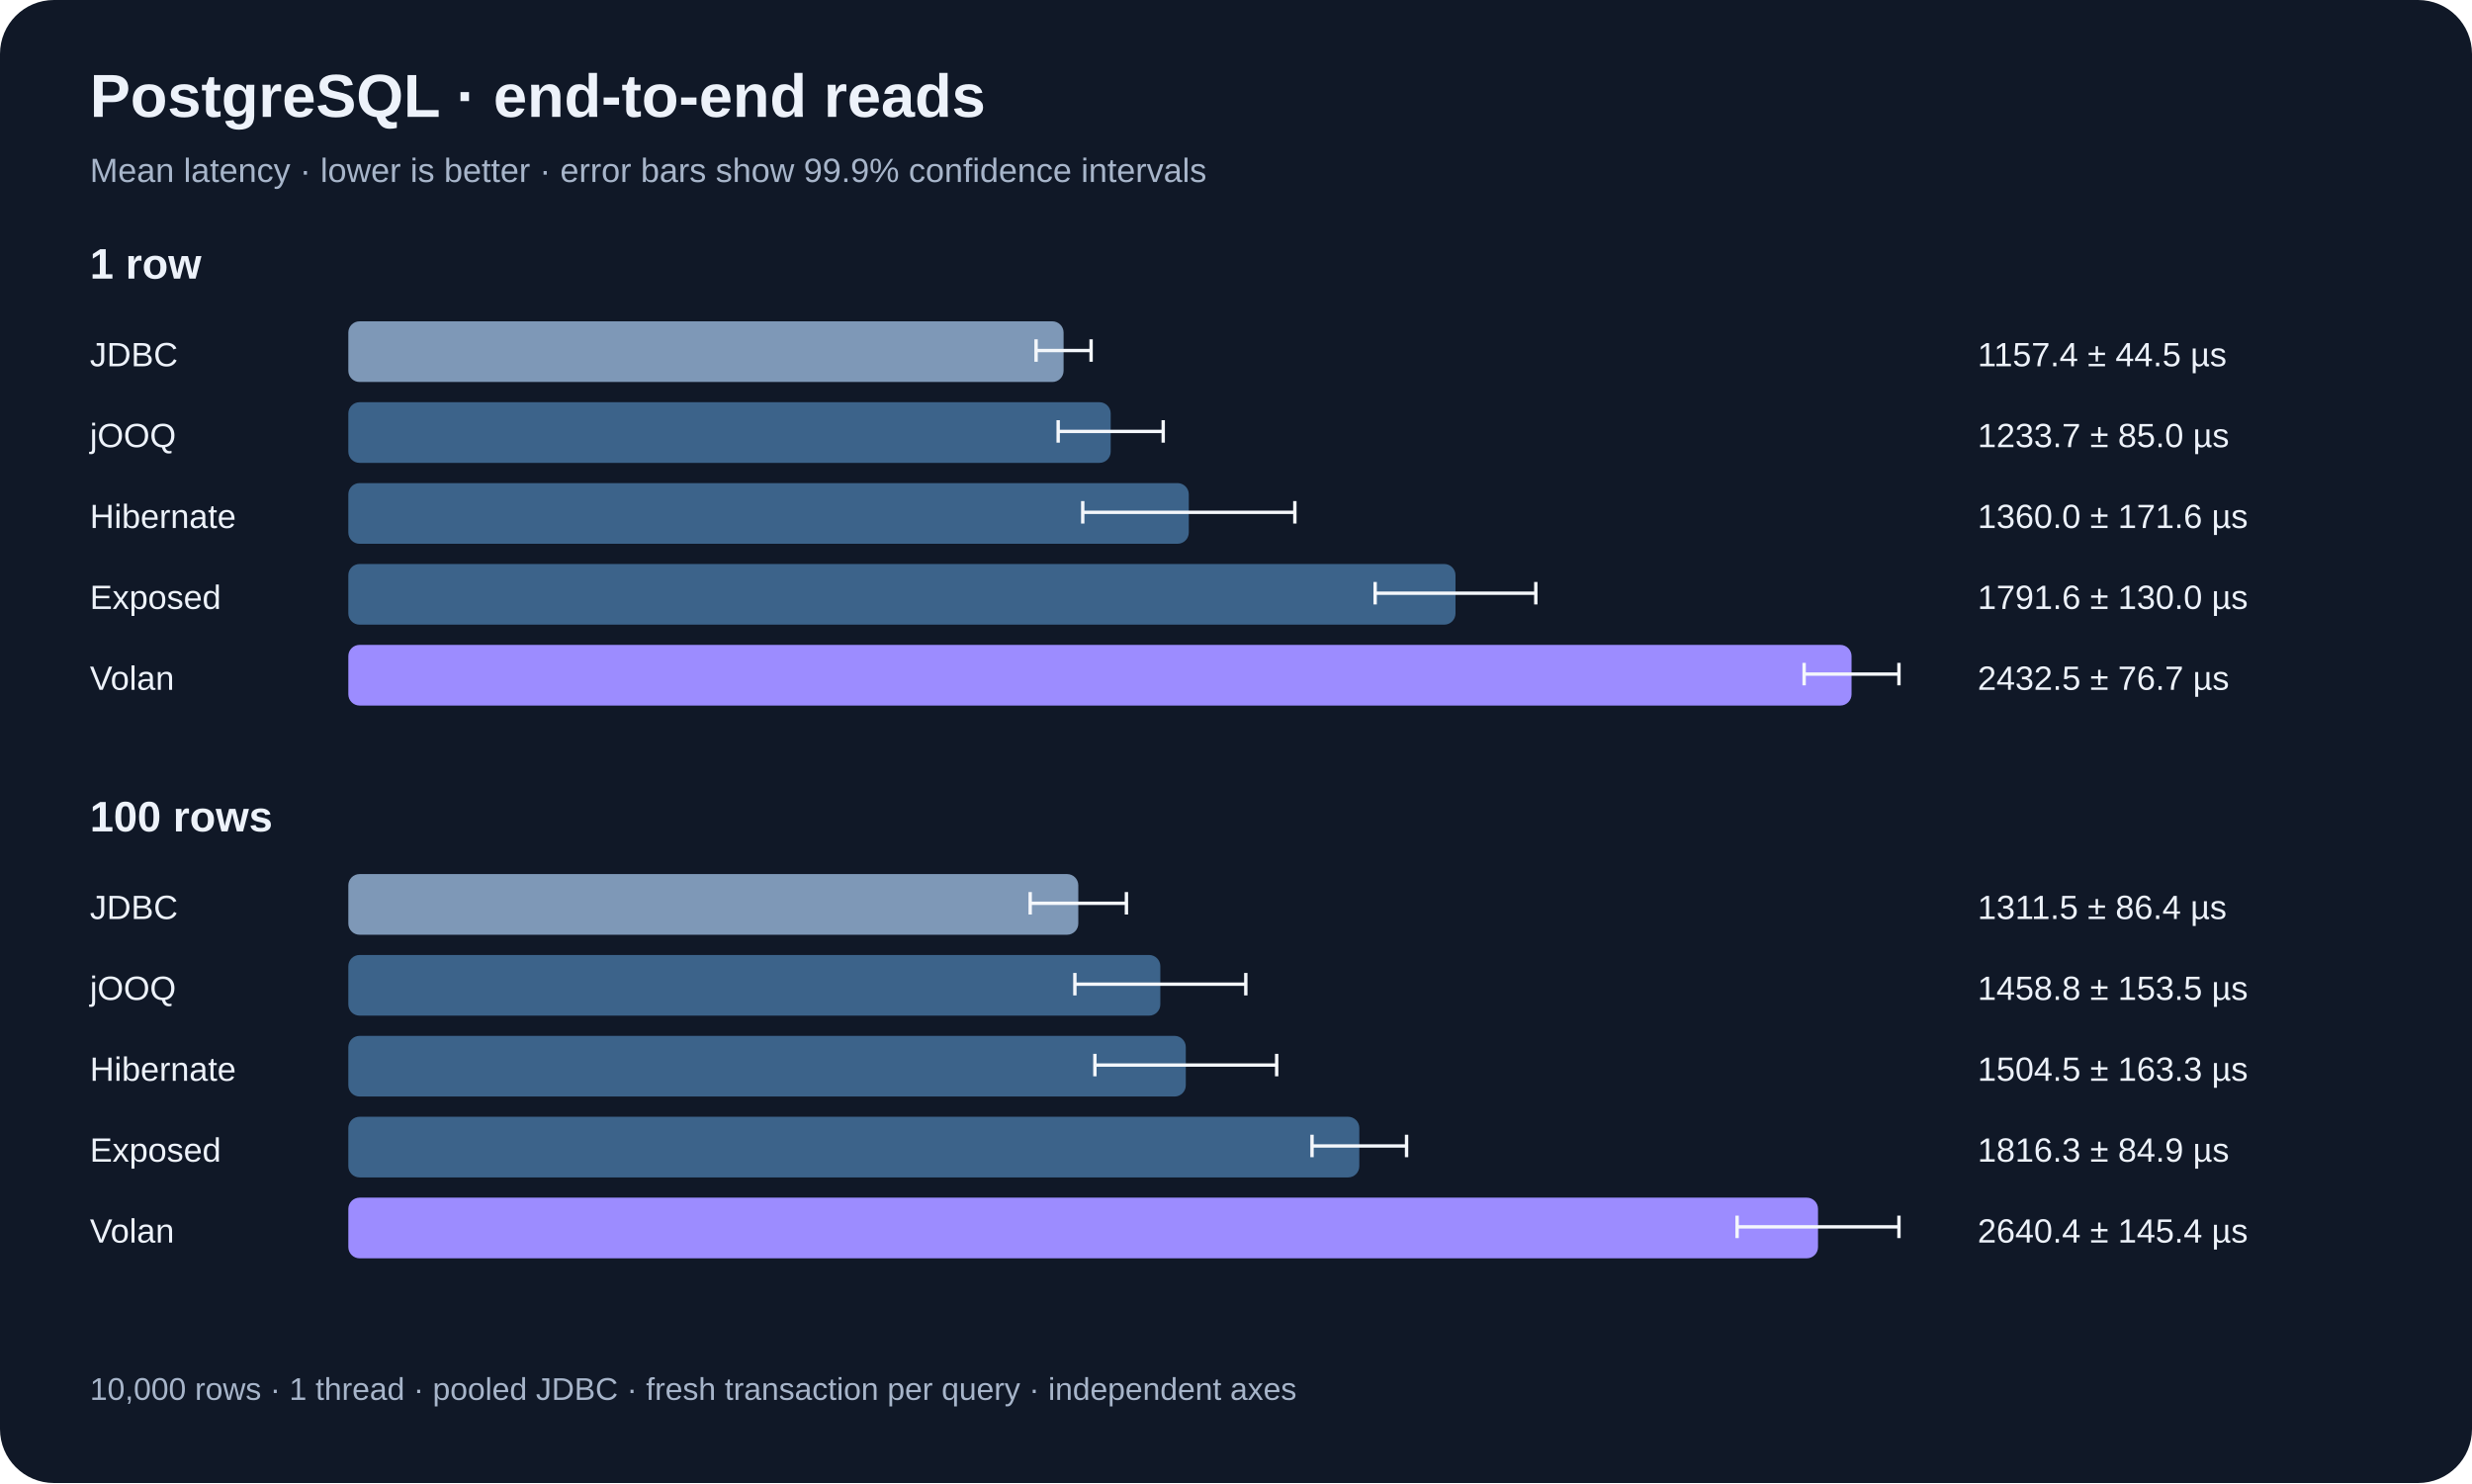
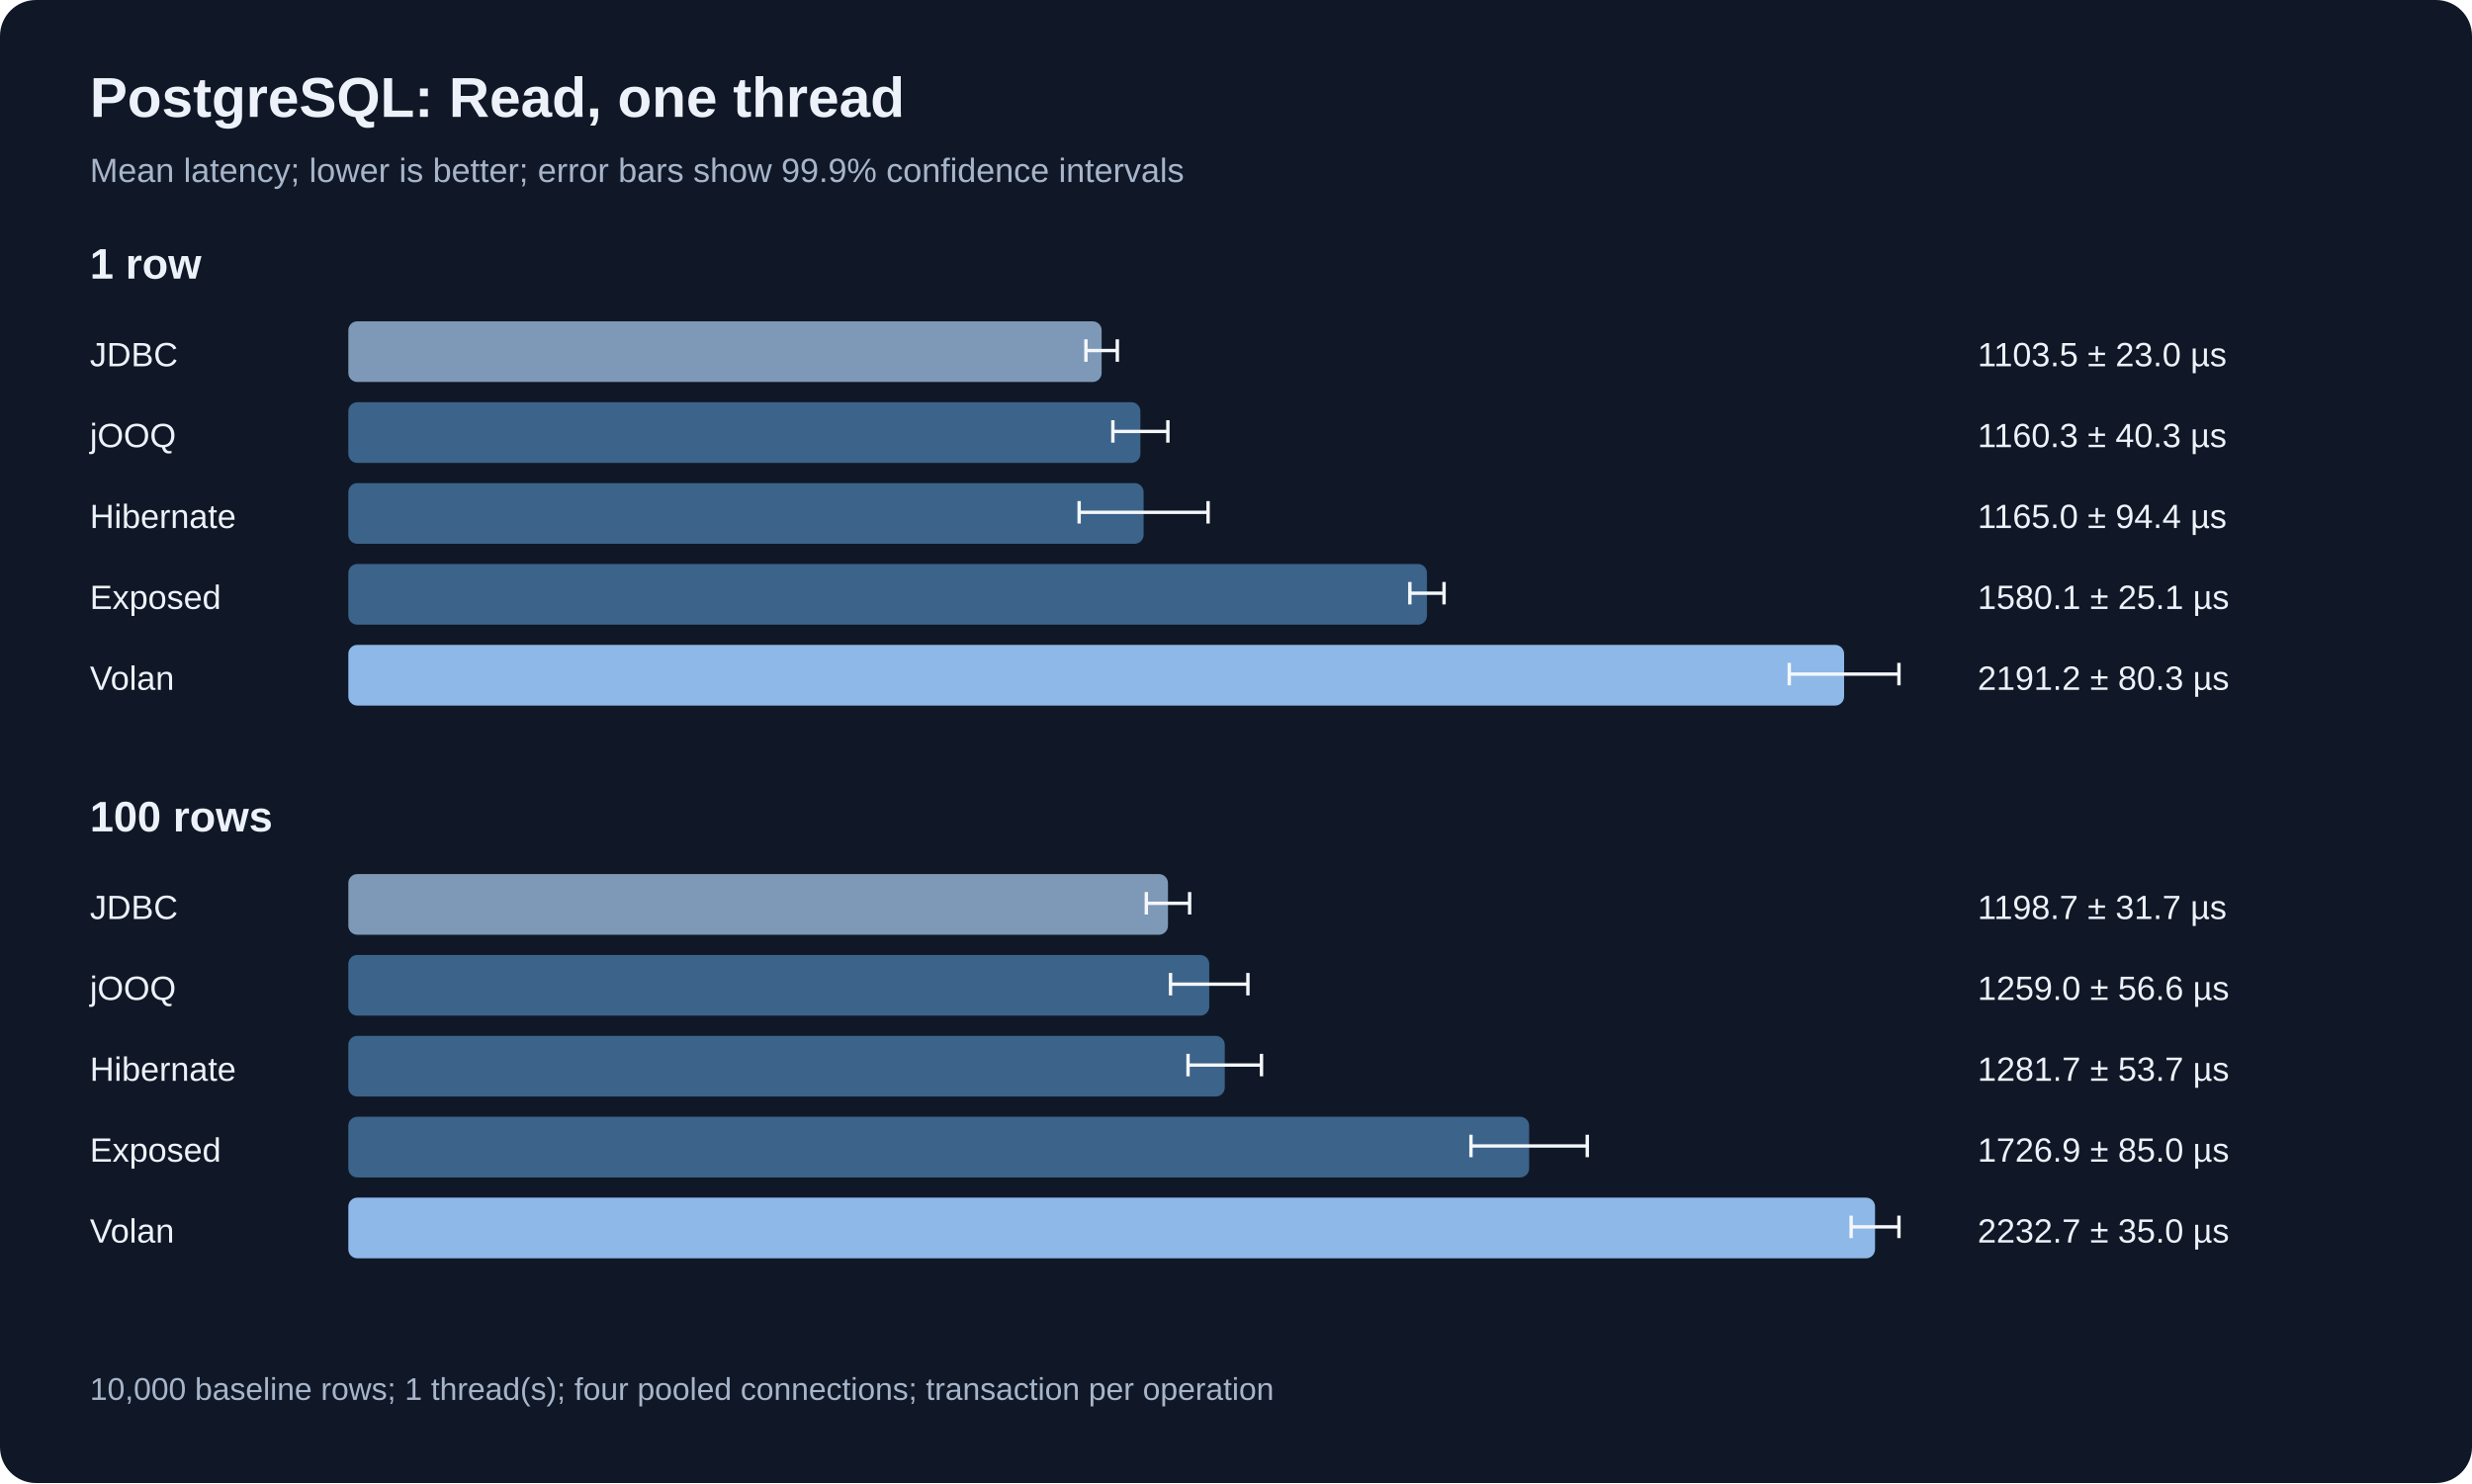
<svg xmlns="http://www.w3.org/2000/svg" width="1100" height="660" viewBox="0 0 1100 660" role="img" aria-labelledby="title desc">
-   <rect width="1100" height="660" rx="24" fill="#101827" />
+   <rect width="1100" height="660" rx="16" fill="#101827" />
  <g font-family="Segoe UI,Arial,sans-serif" fill="#edf2fa">
-     <text x="40" y="52" font-size="27" font-weight="700">PostgreSQL · end-to-end reads</text>
-     <text x="40" y="81" font-size="15" fill="#a7b5ca">Mean latency · lower is better · error bars show 99.9% confidence intervals</text>
+     <text x="40" y="52" font-size="25" font-weight="700">PostgreSQL: Read, one thread</text>
+     <text x="40" y="81" font-size="15" fill="#a7b5ca">Mean latency; lower is better; error bars show 99.9% confidence intervals</text>
    <text x="40" y="124" font-size="19" font-weight="600">1 row</text>
    <text x="40" y="163" font-size="15">JDBC</text>
-     <rect x="155" y="143" width="318.28" height="27" rx="5" fill="#7e98b7" />
-     <path d="M 461.04,156 H 485.52 M 461.04,151 v 10 M 485.52,151 v 10" stroke="#f4f7fb" stroke-width="1.5" />
-     <text x="880" y="163" font-size="15">1157.4 ± 44.5 µs</text>
+     <rect x="155" y="143" width="335.21" height="27" rx="4" fill="#7e98b7" />
+     <path d="M 483.22,156 H 497.19 M 483.22,151 v 10 M 497.19,151 v 10" stroke="#f4f7fb" stroke-width="1.5" />
+     <text x="880" y="163" font-size="15">1103.5 ± 23.0 µs</text>
    <text x="40" y="199" font-size="15">jOOQ</text>
-     <rect x="155" y="179" width="339.24" height="27" rx="5" fill="#3c638a" />
-     <path d="M 470.87,192 H 517.61 M 470.87,187 v 10 M 517.61,187 v 10" stroke="#f4f7fb" stroke-width="1.5" />
-     <text x="880" y="199" font-size="15">1233.7 ± 85.0 µs</text>
+     <rect x="155" y="179" width="352.45" height="27" rx="4" fill="#3c638a" />
+     <path d="M 495.21,192 H 519.69 M 495.21,187 v 10 M 519.69,187 v 10" stroke="#f4f7fb" stroke-width="1.5" />
+     <text x="880" y="199" font-size="15">1160.3 ± 40.3 µs</text>
    <text x="40" y="235" font-size="15">Hibernate</text>
-     <rect x="155" y="215" width="373.99" height="27" rx="5" fill="#3c638a" />
-     <path d="M 481.80,228 H 576.19 M 481.80,223 v 10 M 576.19,223 v 10" stroke="#f4f7fb" stroke-width="1.5" />
-     <text x="880" y="235" font-size="15">1360.0 ± 171.6 µs</text>
+     <rect x="155" y="215" width="353.89" height="27" rx="4" fill="#3c638a" />
+     <path d="M 480.20,228 H 537.58 M 480.20,223 v 10 M 537.58,223 v 10" stroke="#f4f7fb" stroke-width="1.5" />
+     <text x="880" y="235" font-size="15">1165.0 ± 94.4 µs</text>
    <text x="40" y="271" font-size="15">Exposed</text>
-     <rect x="155" y="251" width="492.67" height="27" rx="5" fill="#3c638a" />
-     <path d="M 611.92,264 H 683.41 M 611.92,259 v 10 M 683.41,259 v 10" stroke="#f4f7fb" stroke-width="1.5" />
-     <text x="880" y="271" font-size="15">1791.6 ± 130.0 µs</text>
+     <rect x="155" y="251" width="479.97" height="27" rx="4" fill="#3c638a" />
+     <path d="M 627.36,264 H 642.58 M 627.36,259 v 10 M 642.58,259 v 10" stroke="#f4f7fb" stroke-width="1.5" />
+     <text x="880" y="271" font-size="15">1580.1 ± 25.1 µs</text>
    <text x="40" y="307" font-size="15">Volan</text>
-     <rect x="155" y="287" width="668.91" height="27" rx="5" fill="#9c8cff" />
-     <path d="M 802.81,300 H 845.00 M 802.81,295 v 10 M 845.00,295 v 10" stroke="#f4f7fb" stroke-width="1.5" />
-     <text x="880" y="307" font-size="15">2432.5 ± 76.7 µs</text>
+     <rect x="155" y="287" width="665.60" height="27" rx="4" fill="#8db8e8" />
+     <path d="M 796.20,300 H 845.00 M 796.20,295 v 10 M 845.00,295 v 10" stroke="#f4f7fb" stroke-width="1.5" />
+     <text x="880" y="307" font-size="15">2191.2 ± 80.3 µs</text>
    <text x="40" y="370" font-size="19" font-weight="600">100 rows</text>
    <text x="40" y="409" font-size="15">JDBC</text>
-     <rect x="155" y="389" width="324.83" height="27" rx="5" fill="#7e98b7" />
-     <path d="M 458.42,402 H 501.24 M 458.42,397 v 10 M 501.24,397 v 10" stroke="#f4f7fb" stroke-width="1.5" />
-     <text x="880" y="409" font-size="15">1311.5 ± 86.4 µs</text>
+     <rect x="155" y="389" width="364.73" height="27" rx="4" fill="#7e98b7" />
+     <path d="M 510.10,402 H 529.36 M 510.10,397 v 10 M 529.36,397 v 10" stroke="#f4f7fb" stroke-width="1.5" />
+     <text x="880" y="409" font-size="15">1198.7 ± 31.7 µs</text>
    <text x="40" y="445" font-size="15">jOOQ</text>
-     <rect x="155" y="425" width="361.33" height="27" rx="5" fill="#3c638a" />
-     <path d="M 478.30,438 H 554.36 M 478.30,433 v 10 M 554.36,433 v 10" stroke="#f4f7fb" stroke-width="1.5" />
-     <text x="880" y="445" font-size="15">1458.8 ± 153.5 µs</text>
+     <rect x="155" y="425" width="383.09" height="27" rx="4" fill="#3c638a" />
+     <path d="M 520.87,438 H 555.30 M 520.87,433 v 10 M 555.30,433 v 10" stroke="#f4f7fb" stroke-width="1.5" />
+     <text x="880" y="445" font-size="15">1259.0 ± 56.6 µs</text>
    <text x="40" y="481" font-size="15">Hibernate</text>
-     <rect x="155" y="461" width="372.66" height="27" rx="5" fill="#3c638a" />
-     <path d="M 487.21,474 H 568.10 M 487.21,469 v 10 M 568.10,469 v 10" stroke="#f4f7fb" stroke-width="1.5" />
-     <text x="880" y="481" font-size="15">1504.5 ± 163.3 µs</text>
+     <rect x="155" y="461" width="390.00" height="27" rx="4" fill="#3c638a" />
+     <path d="M 528.66,474 H 561.34 M 528.66,469 v 10 M 561.34,469 v 10" stroke="#f4f7fb" stroke-width="1.5" />
+     <text x="880" y="481" font-size="15">1281.7 ± 53.7 µs</text>
    <text x="40" y="517" font-size="15">Exposed</text>
-     <rect x="155" y="497" width="449.87" height="27" rx="5" fill="#3c638a" />
-     <path d="M 583.83,510 H 625.90 M 583.83,505 v 10 M 625.90,505 v 10" stroke="#f4f7fb" stroke-width="1.5" />
-     <text x="880" y="517" font-size="15">1816.3 ± 84.9 µs</text>
+     <rect x="155" y="497" width="525.44" height="27" rx="4" fill="#3c638a" />
+     <path d="M 654.56,510 H 706.31 M 654.56,505 v 10 M 706.31,505 v 10" stroke="#f4f7fb" stroke-width="1.5" />
+     <text x="880" y="517" font-size="15">1726.9 ± 85.0 µs</text>
    <text x="40" y="553" font-size="15">Volan</text>
-     <rect x="155" y="533" width="653.99" height="27" rx="5" fill="#9c8cff" />
-     <path d="M 772.98,546 H 845.00 M 772.98,541 v 10 M 845.00,541 v 10" stroke="#f4f7fb" stroke-width="1.5" />
-     <text x="880" y="553" font-size="15">2640.4 ± 145.4 µs</text>
-     <text x="40" y="623" fill="#a7b5ca" font-size="14">10,000 rows · 1 thread · pooled JDBC · fresh transaction per query · independent axes</text>
+     <rect x="155" y="533" width="679.36" height="27" rx="4" fill="#8db8e8" />
+     <path d="M 823.72,546 H 845.00 M 823.72,541 v 10 M 845.00,541 v 10" stroke="#f4f7fb" stroke-width="1.5" />
+     <text x="880" y="553" font-size="15">2232.7 ± 35.0 µs</text>
+     <text x="40" y="623" fill="#a7b5ca" font-size="14">10,000 baseline rows; 1 thread(s); four pooled connections; transaction per operation</text>
  </g>
</svg>
